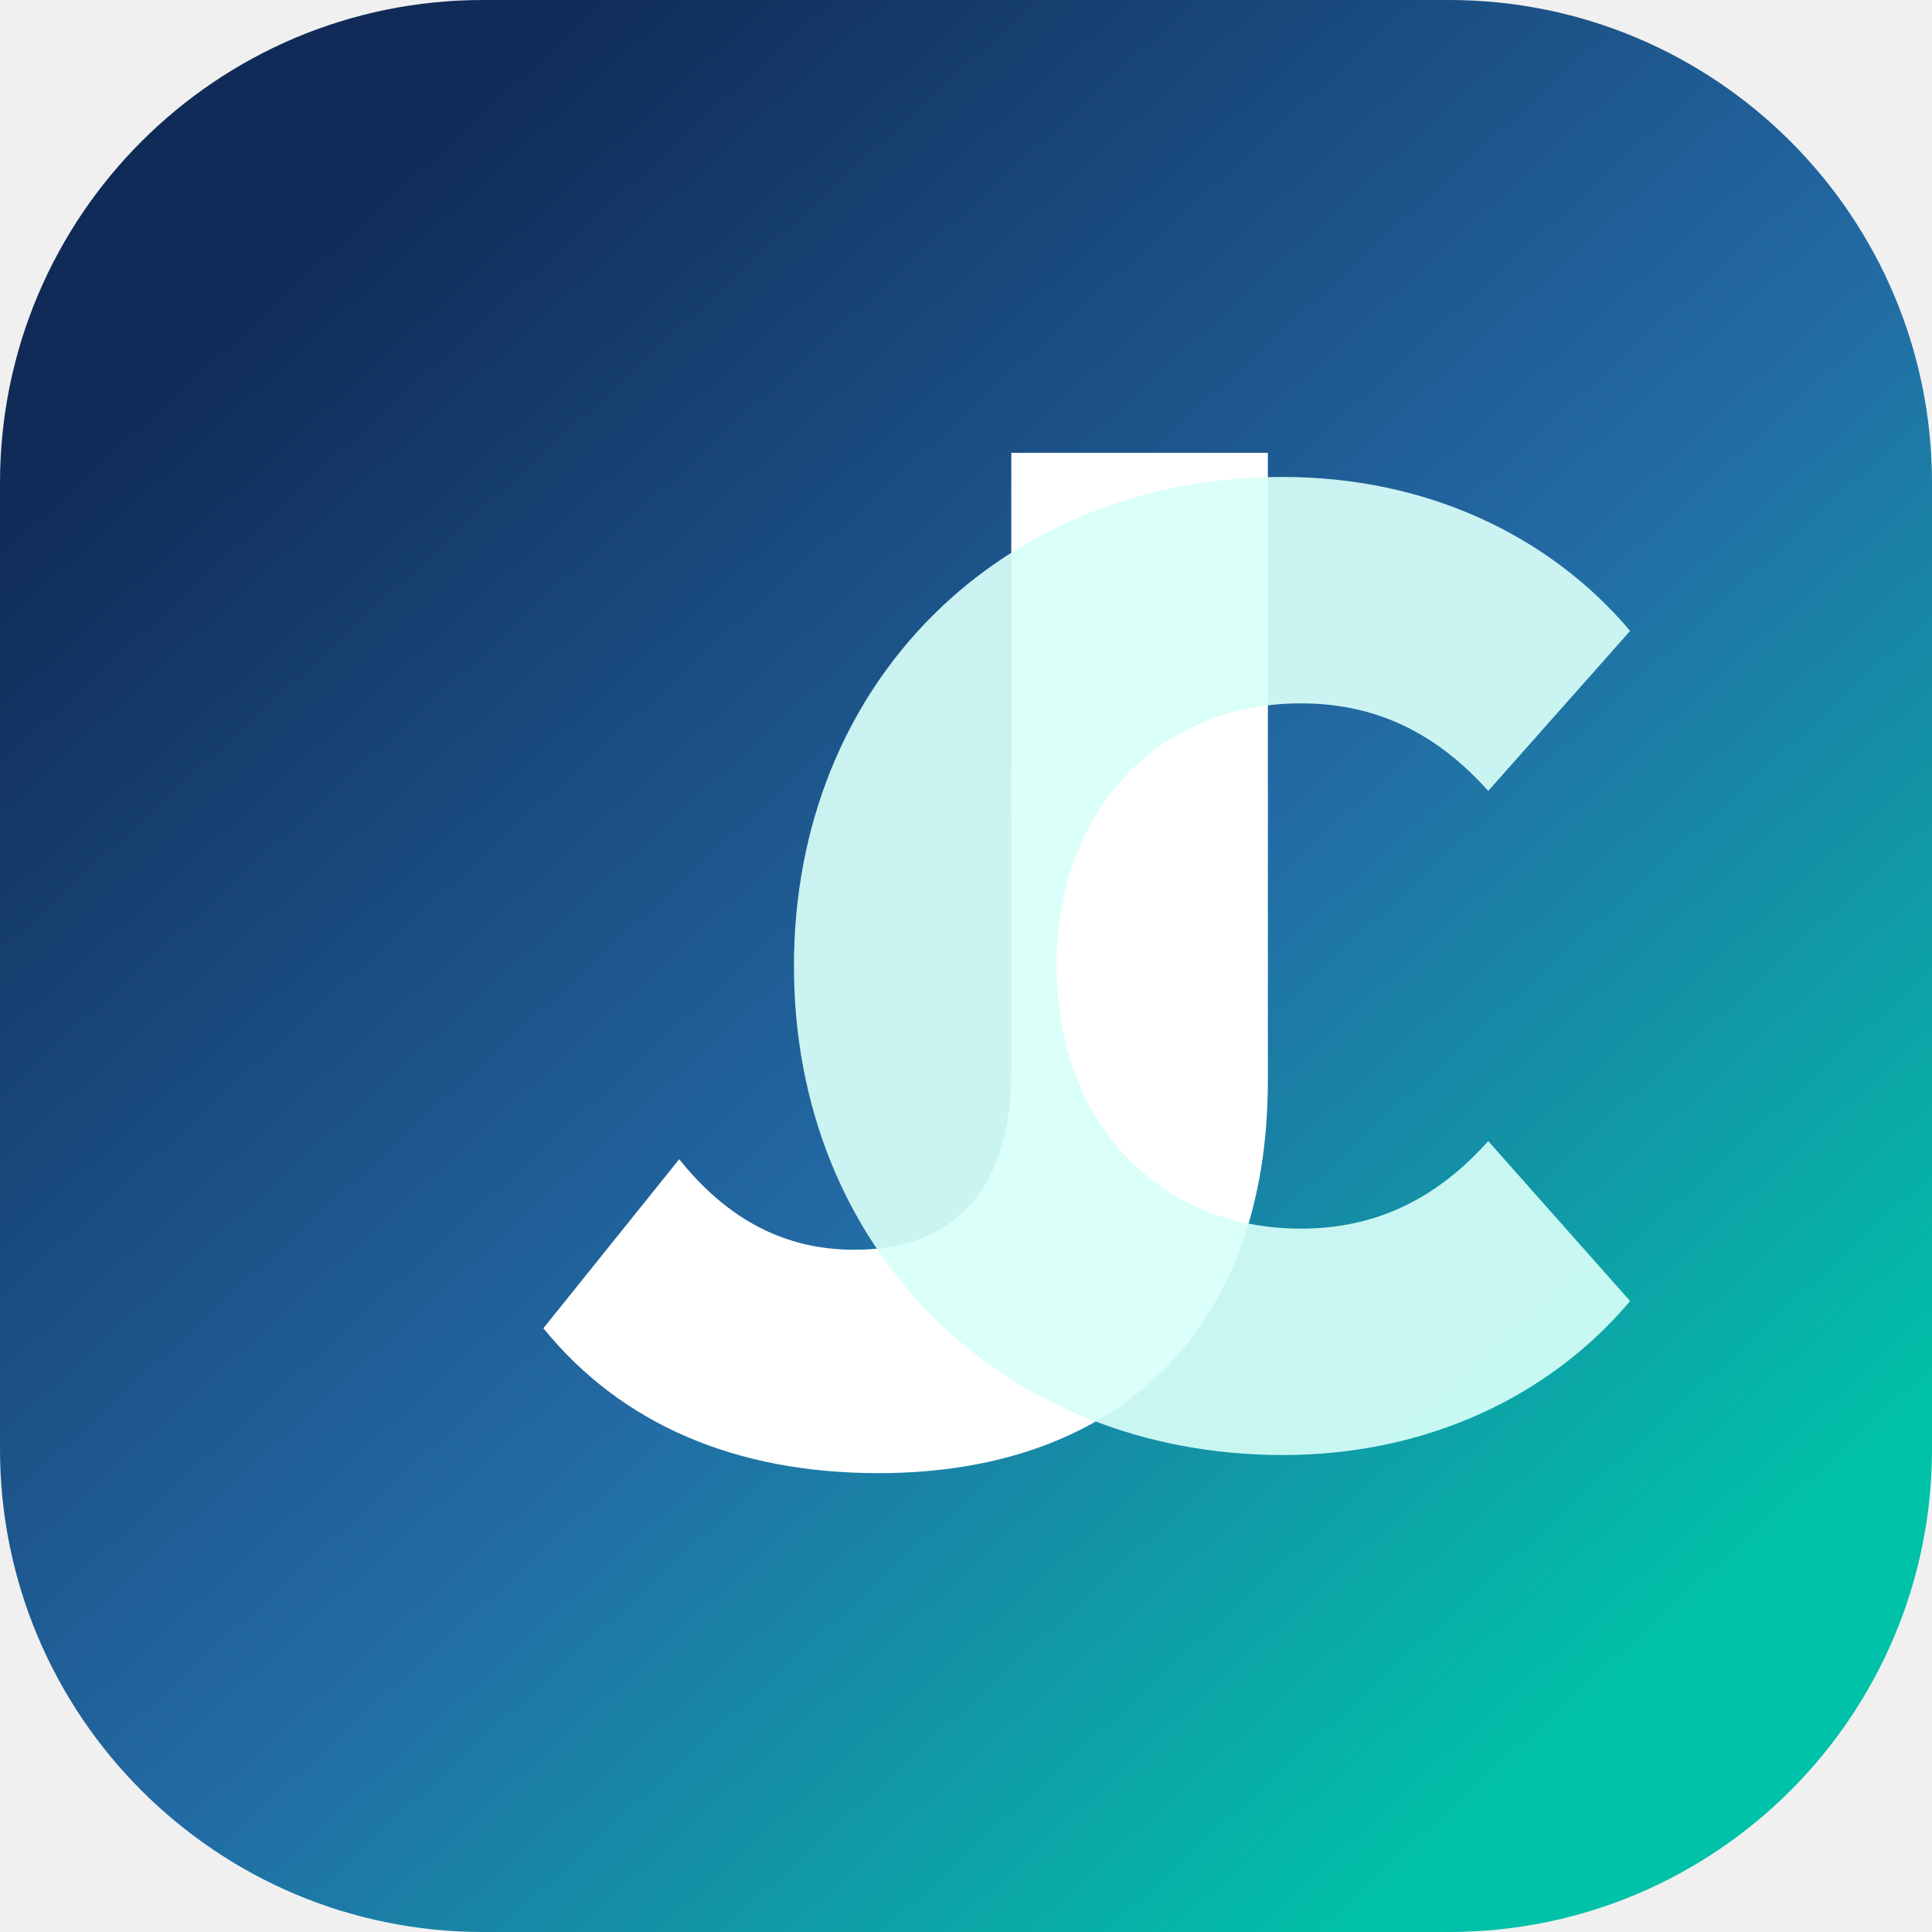
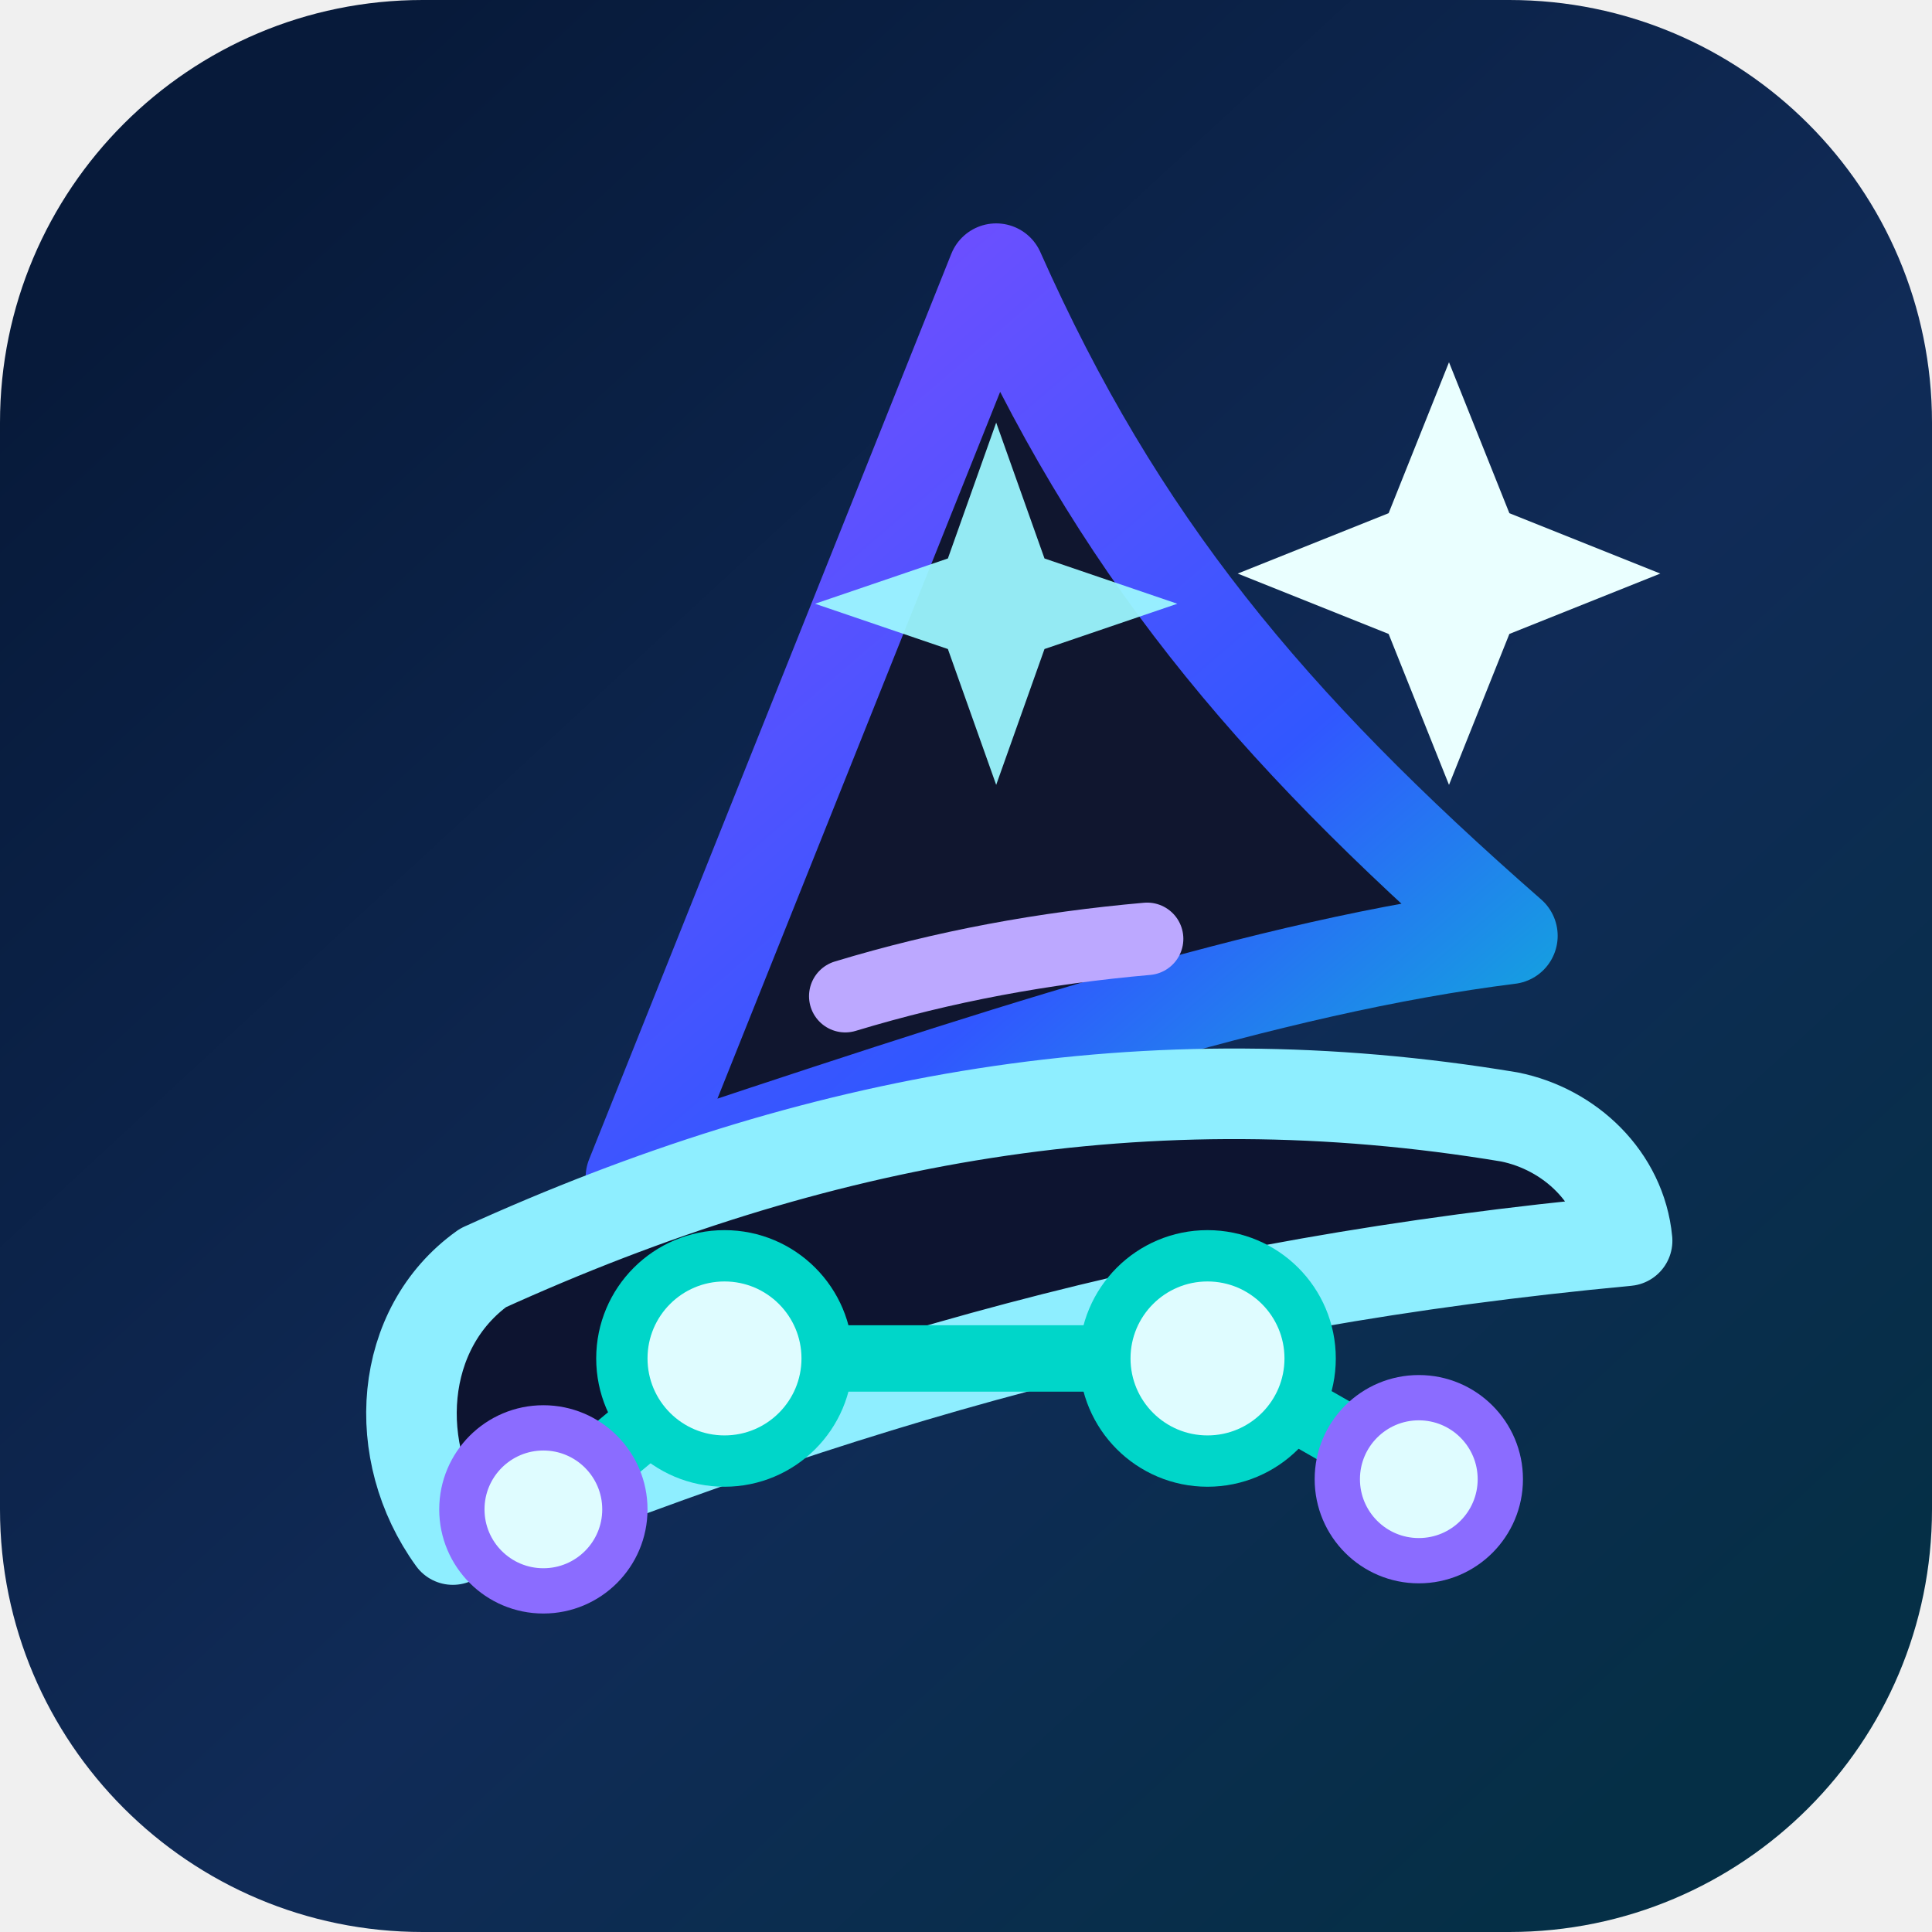
- <svg xmlns="http://www.w3.org/2000/svg" viewBox="0 0 64 64" role="img" aria-label="Jair Cantor Consulting">
+ <svg xmlns="http://www.w3.org/2000/svg" viewBox="0 0 64 64" role="img" aria-label="Sabiduria, datos y magia">
  <defs>
-     <linearGradient id="mark" x1="10" y1="8" x2="54" y2="56" gradientUnits="userSpaceOnUse">
-       <stop stop-color="#102b57" />
-       <stop offset="0.55" stop-color="#236aa5" />
-       <stop offset="1" stop-color="#00c2a8" />
+     <linearGradient id="bg" x1="8" y1="6" x2="56" y2="58" gradientUnits="userSpaceOnUse">
+       <stop stop-color="#071a3a" />
+       <stop offset="0.58" stop-color="#102b57" />
+       <stop offset="1" stop-color="#052f46" />
+     </linearGradient>
+     <linearGradient id="hat" x1="18" y1="12" x2="48" y2="47" gradientUnits="userSpaceOnUse">
+       <stop stop-color="#7c4dff" />
+       <stop offset="0.56" stop-color="#3157ff" />
+       <stop offset="1" stop-color="#00d6c9" />
    </linearGradient>
  </defs>
-   <rect width="64" height="64" rx="16" fill="url(#mark)" />
-   <path d="M18 44c2.6 3.2 6.4 4.8 11.1 4.8 8 0 12.9-4.8 12.9-13V15h-8.5v20.5c0 3.8-1.8 5.9-5.2 5.9-2.3 0-4.2-1-5.8-3L18 44Z" fill="#fff" />
-   <path d="M42.5 48.2c4.7 0 8.8-1.9 11.5-5.1l-4.7-5.3c-1.7 1.9-3.7 2.9-6.2 2.9-4.8 0-8.1-3.6-8.1-8.7s3.3-8.7 8.1-8.7c2.5 0 4.5 1 6.2 2.9L54 20.9c-2.7-3.2-6.8-5.1-11.5-5.1-9.3 0-16.2 6.8-16.2 16.2s6.9 16.2 16.2 16.2Z" fill="#d8fff8" opacity="0.92" />
+   <rect width="64" height="64" rx="14" fill="url(#bg)" />
+   <path d="M21 39 33 9c4 9 9 15 17 22-8 1-17 4-29 8Z" fill="#10162f" stroke="url(#hat)" stroke-width="3.2" stroke-linejoin="round" />
+   <path d="M16 42c11-5 22-7 34-5 2 .4 3.7 2 3.9 4.1C39 42.5 28 45.8 15 51c-2.1-2.9-1.8-7 1-9Z" fill="#0d1430" stroke="#8eeeff" stroke-width="3" stroke-linejoin="round" />
+   <path d="M28 33c3.3-1 6.6-1.6 10-1.9" fill="none" stroke="#bca8ff" stroke-width="2.4" stroke-linecap="round" />
+   <path d="M24 45h16M24 45l-6 5M40 45l7 4" fill="none" stroke="#00d6c9" stroke-width="2.2" stroke-linecap="round" />
+   <circle cx="24" cy="45" r="3.4" fill="#dffcff" stroke="#00d6c9" stroke-width="1.7" />
+   <circle cx="40" cy="45" r="3.4" fill="#dffcff" stroke="#00d6c9" stroke-width="1.7" />
+   <circle cx="18" cy="50" r="2.7" fill="#dffcff" stroke="#8b6cff" stroke-width="1.5" />
+   <circle cx="47" cy="49" r="2.7" fill="#dffcff" stroke="#8b6cff" stroke-width="1.5" />
+   <path d="M48 12 50 17l5 2-5 2-2 5-2-5-5-2 5-2 2-5Z" fill="#eaffff" />
+   <path d="M33 14 34.6 18.5 39 20l-4.4 1.5L33 26l-1.6-4.5L27 20l4.4-1.5L33 14Z" fill="#9cf8ff" opacity=".94" />
</svg>
